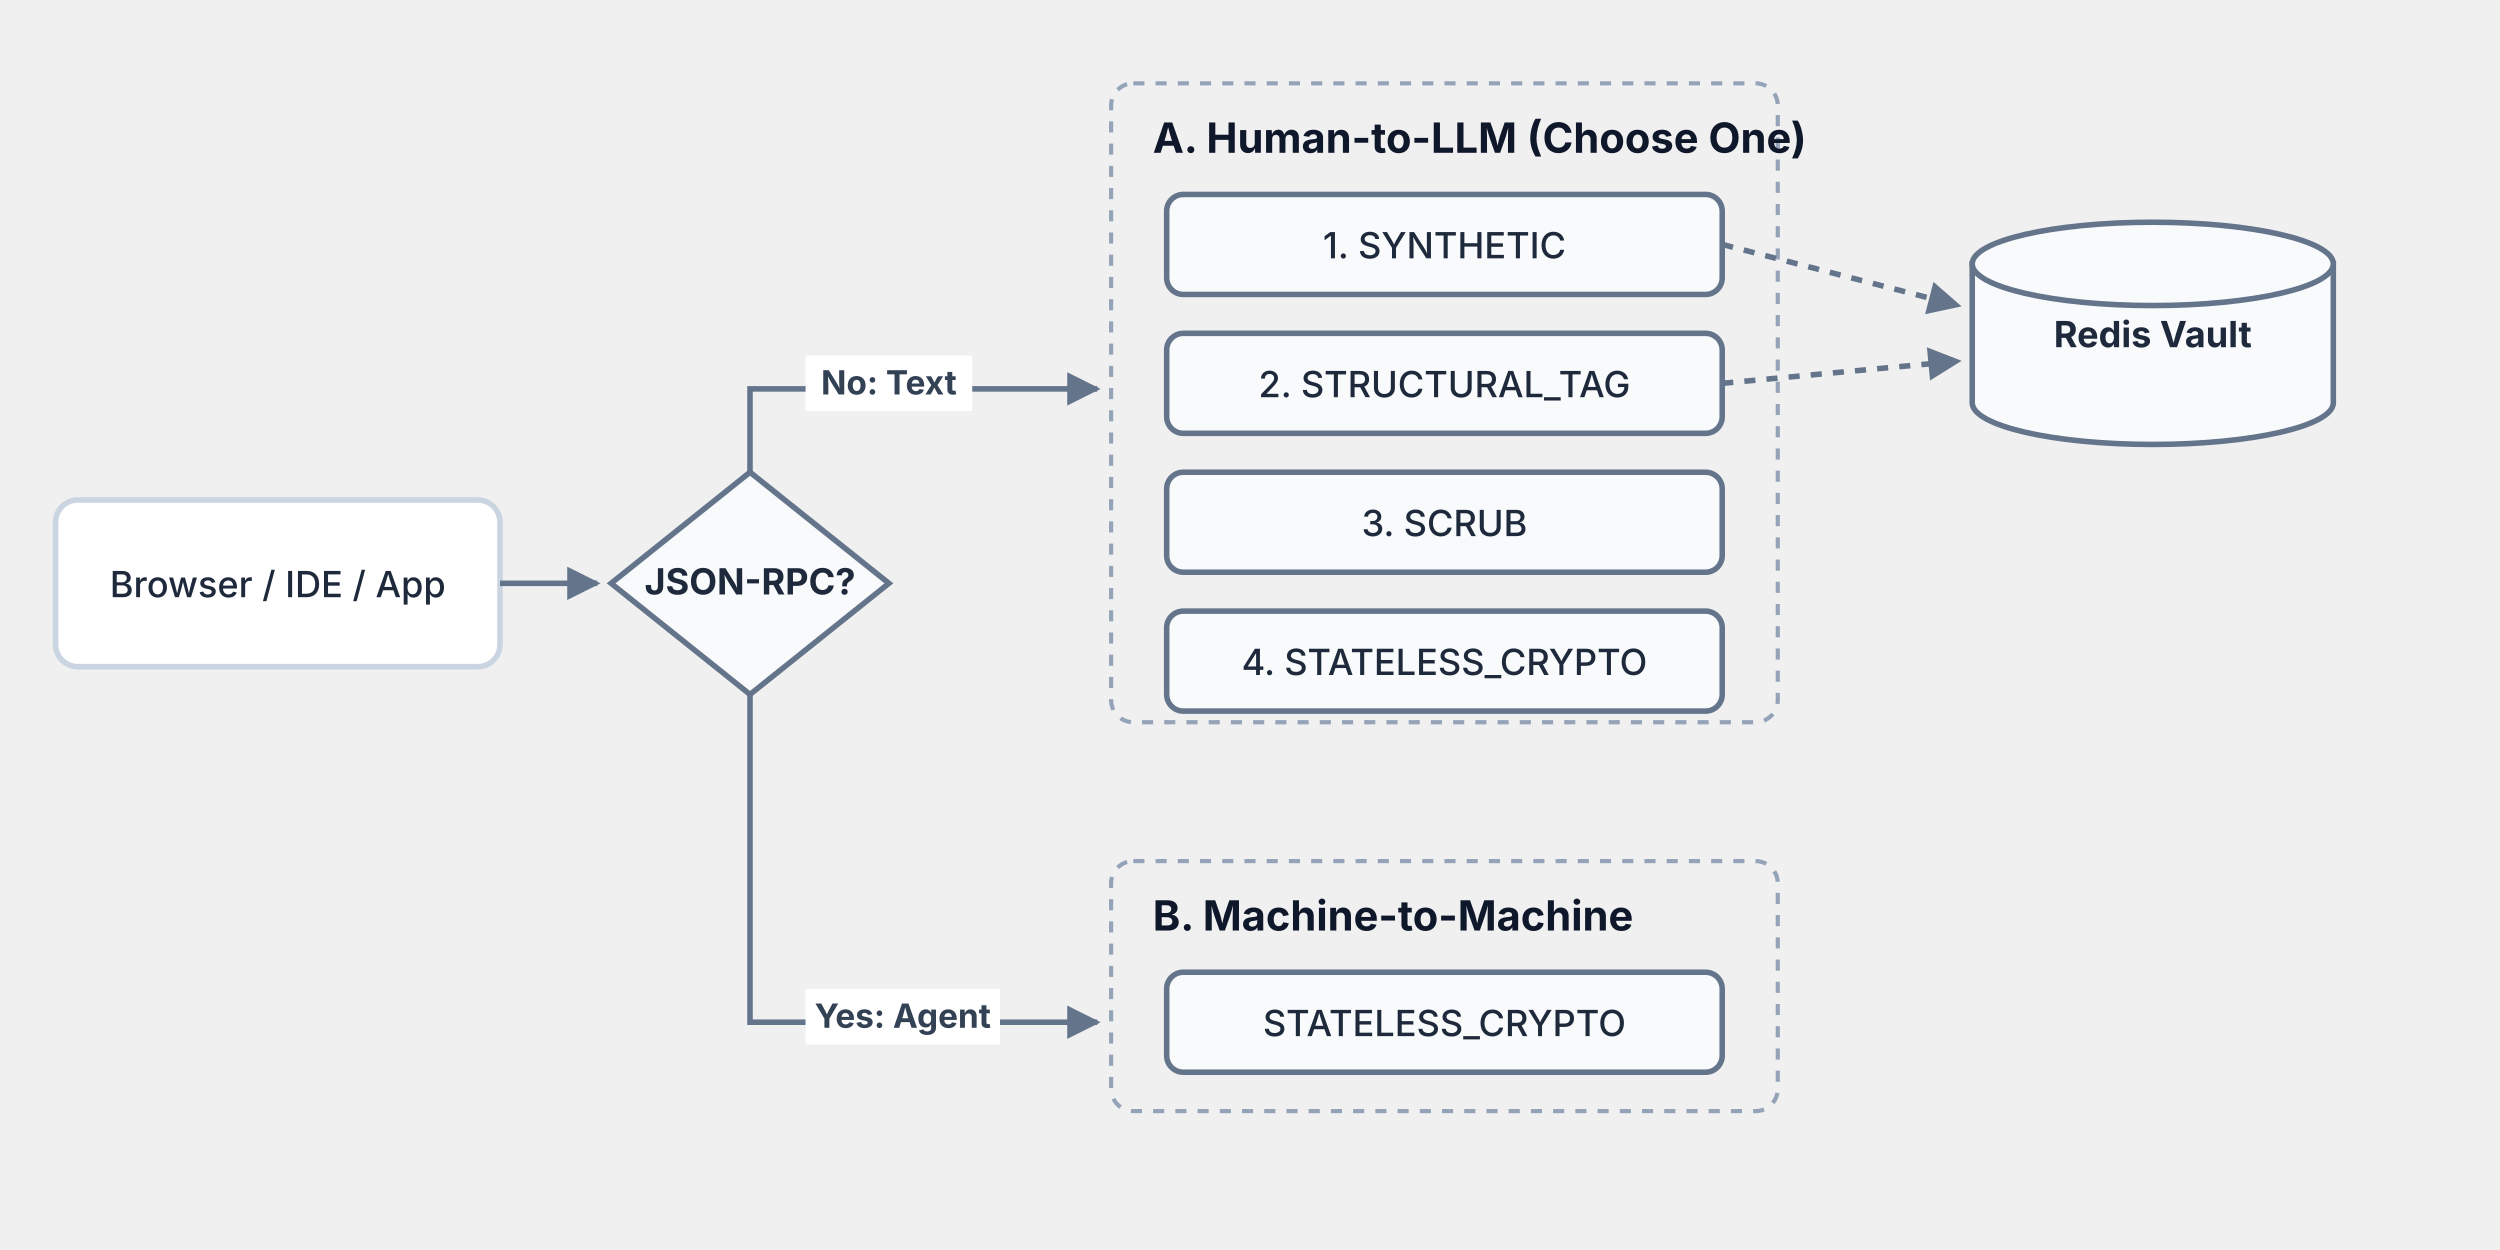
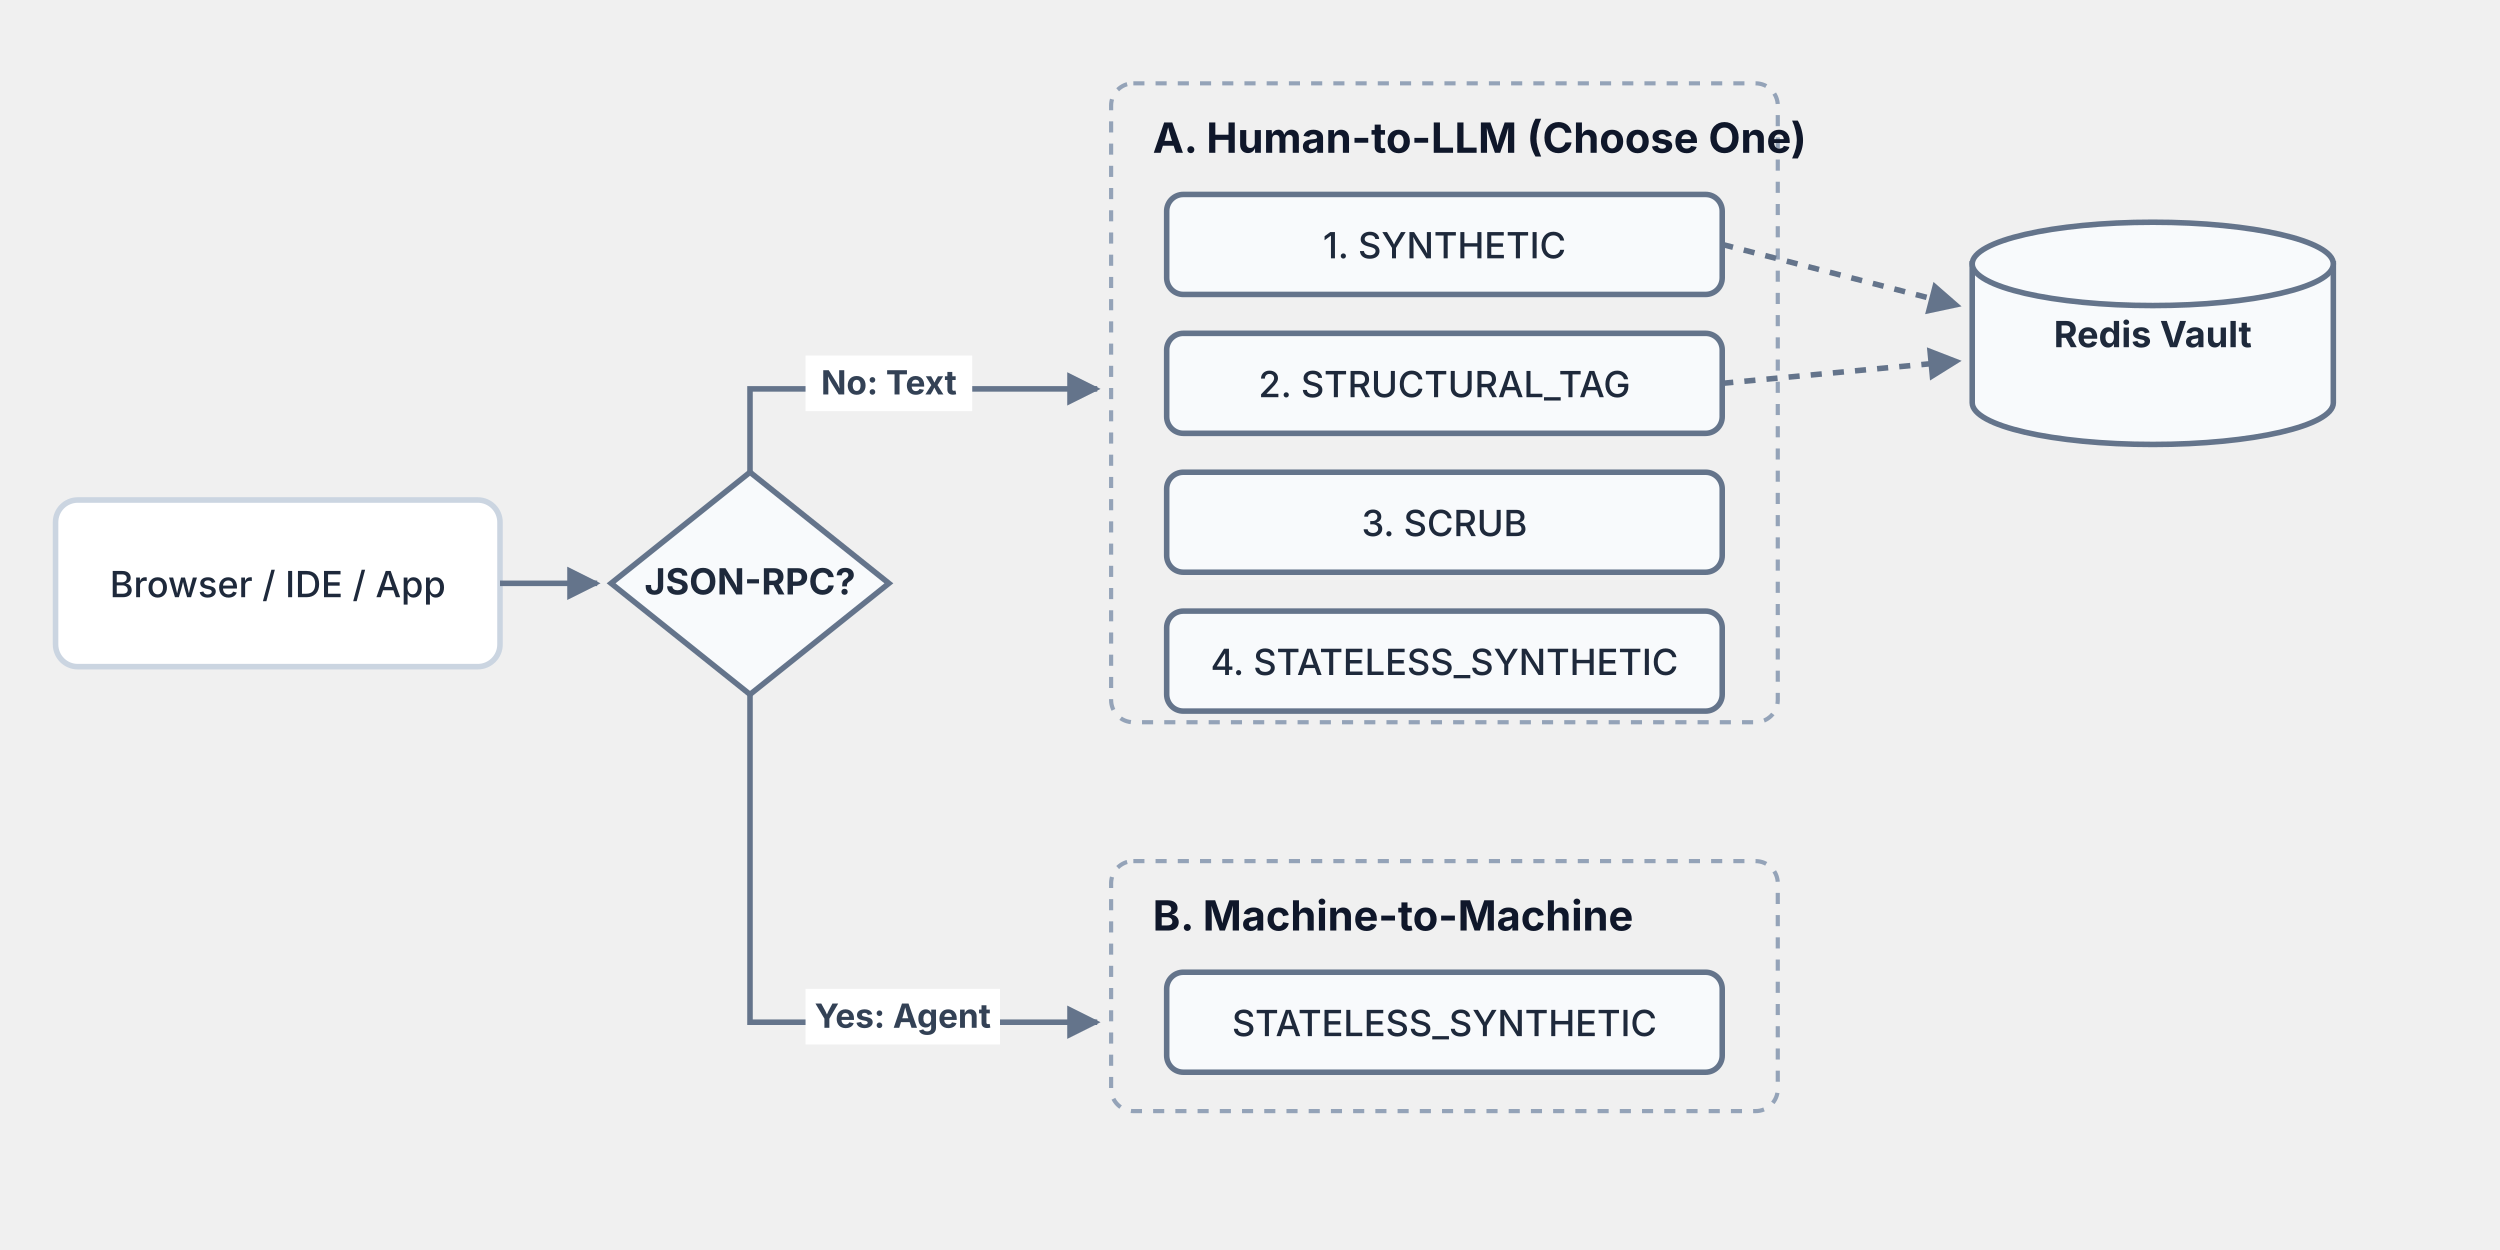
<svg xmlns="http://www.w3.org/2000/svg" width="900" height="450" viewBox="0 0 900 450">
  <defs>
    <style>
      .text { font-family: system-ui, -apple-system, sans-serif; font-size: 13px; font-weight: 500; fill: #1e293b; }
      .title { font-family: system-ui, -apple-system, sans-serif; font-size: 15px; font-weight: 700; fill: #0f172a; }
      .subgraph-box { fill: transparent; stroke: #94a3b8; stroke-width: 1.5; stroke-dasharray: 4 4; rx: 8; }
      .app-node { fill: #ffffff; stroke: #cbd5e1; stroke-width: 2; rx: 8; }
      .router-node { fill: #f8fafc; stroke: #64748b; stroke-width: 2; }
      .vault-node { fill: #f8fafc; stroke: #64748b; stroke-width: 2; }
      .arrow-line { stroke: #64748b; stroke-width: 2; fill: none; }
      .arrow-head { fill: #64748b; }
      .arrow-dashed { stroke: #64748b; stroke-width: 2; fill: none; stroke-dasharray: 4 4; }
      .label-text { font-family: system-ui, -apple-system, sans-serif; font-size: 12px; fill: #334155; font-weight: 700; }
      .label-bg { fill: #ffffff; }

      @media (prefers-color-scheme: dark) {
        .text { fill: #f8fafc; }
        .title { fill: #f1f5f9; }
        .subgraph-box { stroke: #475569; }
        .app-node { fill: #0f172a; stroke: #334155; }
        .router-node { fill: #0f172a; stroke: #475569; }
        .vault-node { fill: #0f172a; stroke: #475569; }
        .label-text { fill: #cbd5e1; }
        .label-bg { fill: #0d1117; } /* Match github dark bg */
      }
    </style>
    <marker id="arrow" viewBox="0 0 10 10" refX="9" refY="5" markerWidth="6" markerHeight="6" orient="auto-start-reverse">
      <path d="M 0 0 L 10 5 L 0 10 z" class="arrow-head" />
    </marker>
  </defs>
  <rect x="20" y="180" width="160" height="60" class="app-node" />
  <text x="100" y="215" text-anchor="middle" class="text">Browser / IDE / App</text>
  <polygon points="270,170 320,210 270,250 220,210" class="router-node" />
  <text x="270" y="214" text-anchor="middle" class="text" style="font-weight:700;">JSON-RPC?</text>
  <rect x="400" y="30" width="240" height="230" class="subgraph-box" />
  <text x="415" y="55" class="title">A. Human-to-LLM (Choose One)</text>
  <rect x="420" y="70" width="200" height="36" class="router-node" rx="6" />
  <text x="520" y="93" text-anchor="middle" class="text">1. SYNTHETIC</text>
  <rect x="420" y="120" width="200" height="36" class="router-node" rx="6" />
  <text x="520" y="143" text-anchor="middle" class="text">2. STRUCTURAL_TAG</text>
  <rect x="420" y="170" width="200" height="36" class="router-node" rx="6" />
  <text x="520" y="193" text-anchor="middle" class="text">3. SCRUB</text>
  <rect x="420" y="220" width="200" height="36" class="router-node" rx="6" />
-   <text x="520" y="243" text-anchor="middle" class="text">4. STATELESS_CRYPTO</text>
+   <text x="520" y="243" text-anchor="middle" class="text">4. STATELESS_SYNTHETIC</text>
  <rect x="400" y="310" width="240" height="90" class="subgraph-box" />
  <text x="415" y="335" class="title">B. Machine-to-Machine</text>
  <rect x="420" y="350" width="200" height="36" class="router-node" rx="6" />
-   <text x="520" y="373" text-anchor="middle" class="text">STATELESS_CRYPTO</text>
+   <text x="520" y="373" text-anchor="middle" class="text">STATELESS_SYNTHETIC</text>
  <g class="vault-node" transform="translate(710, 80)">
    <path d="M 0 15 L 0 65 A 65 15 0 0 0 130 65 L 130 15 Z" />
    <ellipse cx="65" cy="15" rx="65" ry="15" />
  </g>
  <text x="775" y="125" text-anchor="middle" class="text" style="font-weight:700;">Redis Vault</text>
  <path d="M 180 210 L 215 210" class="arrow-line" marker-end="url(#arrow)" />
  <path d="M 270 170 L 270 140 L 395 140" class="arrow-line" marker-end="url(#arrow)" />
  <rect x="290" y="128" width="60" height="20" class="label-bg" />
  <text x="320" y="142" text-anchor="middle" class="label-text">No: Text</text>
  <path d="M 270 250 L 270 368 L 395 368" class="arrow-line" marker-end="url(#arrow)" />
  <rect x="290" y="356" width="70" height="20" class="label-bg" />
  <text x="325" y="370" text-anchor="middle" class="label-text">Yes: Agent</text>
  <path d="M 620 88 L 705 110" class="arrow-dashed" marker-end="url(#arrow)" />
  <path d="M 620 138 L 705 130" class="arrow-dashed" marker-end="url(#arrow)" />
</svg>
